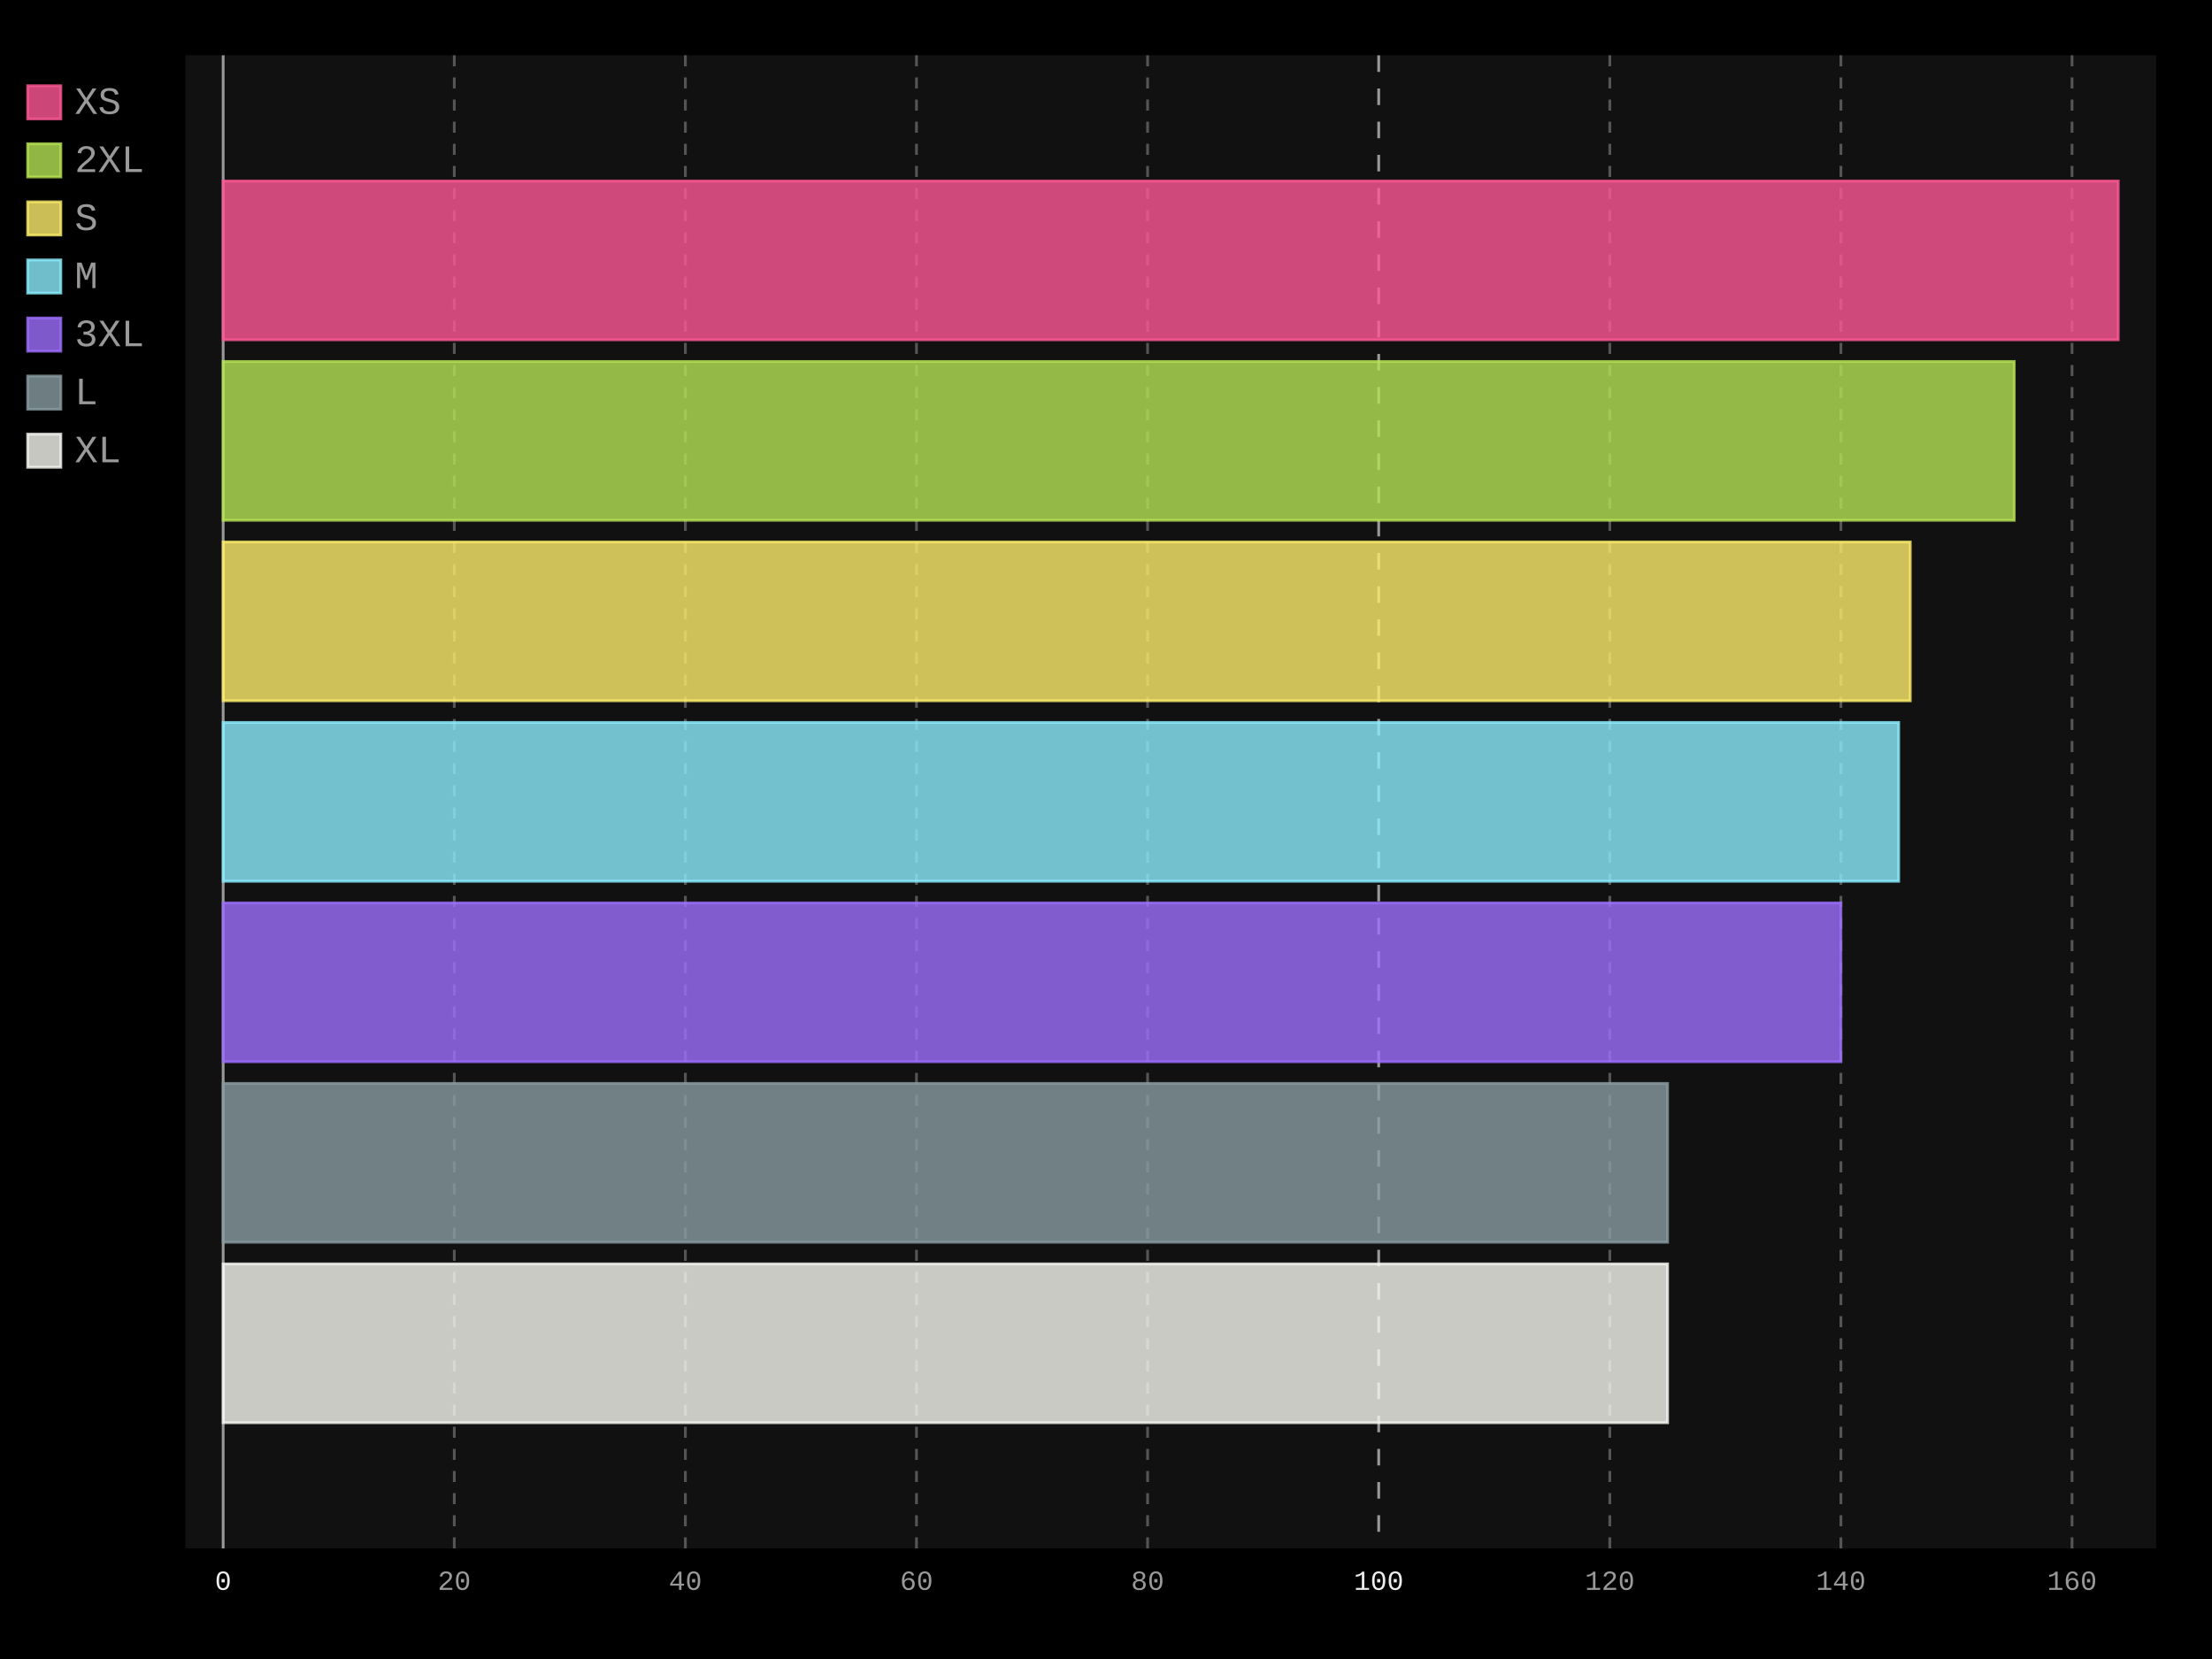
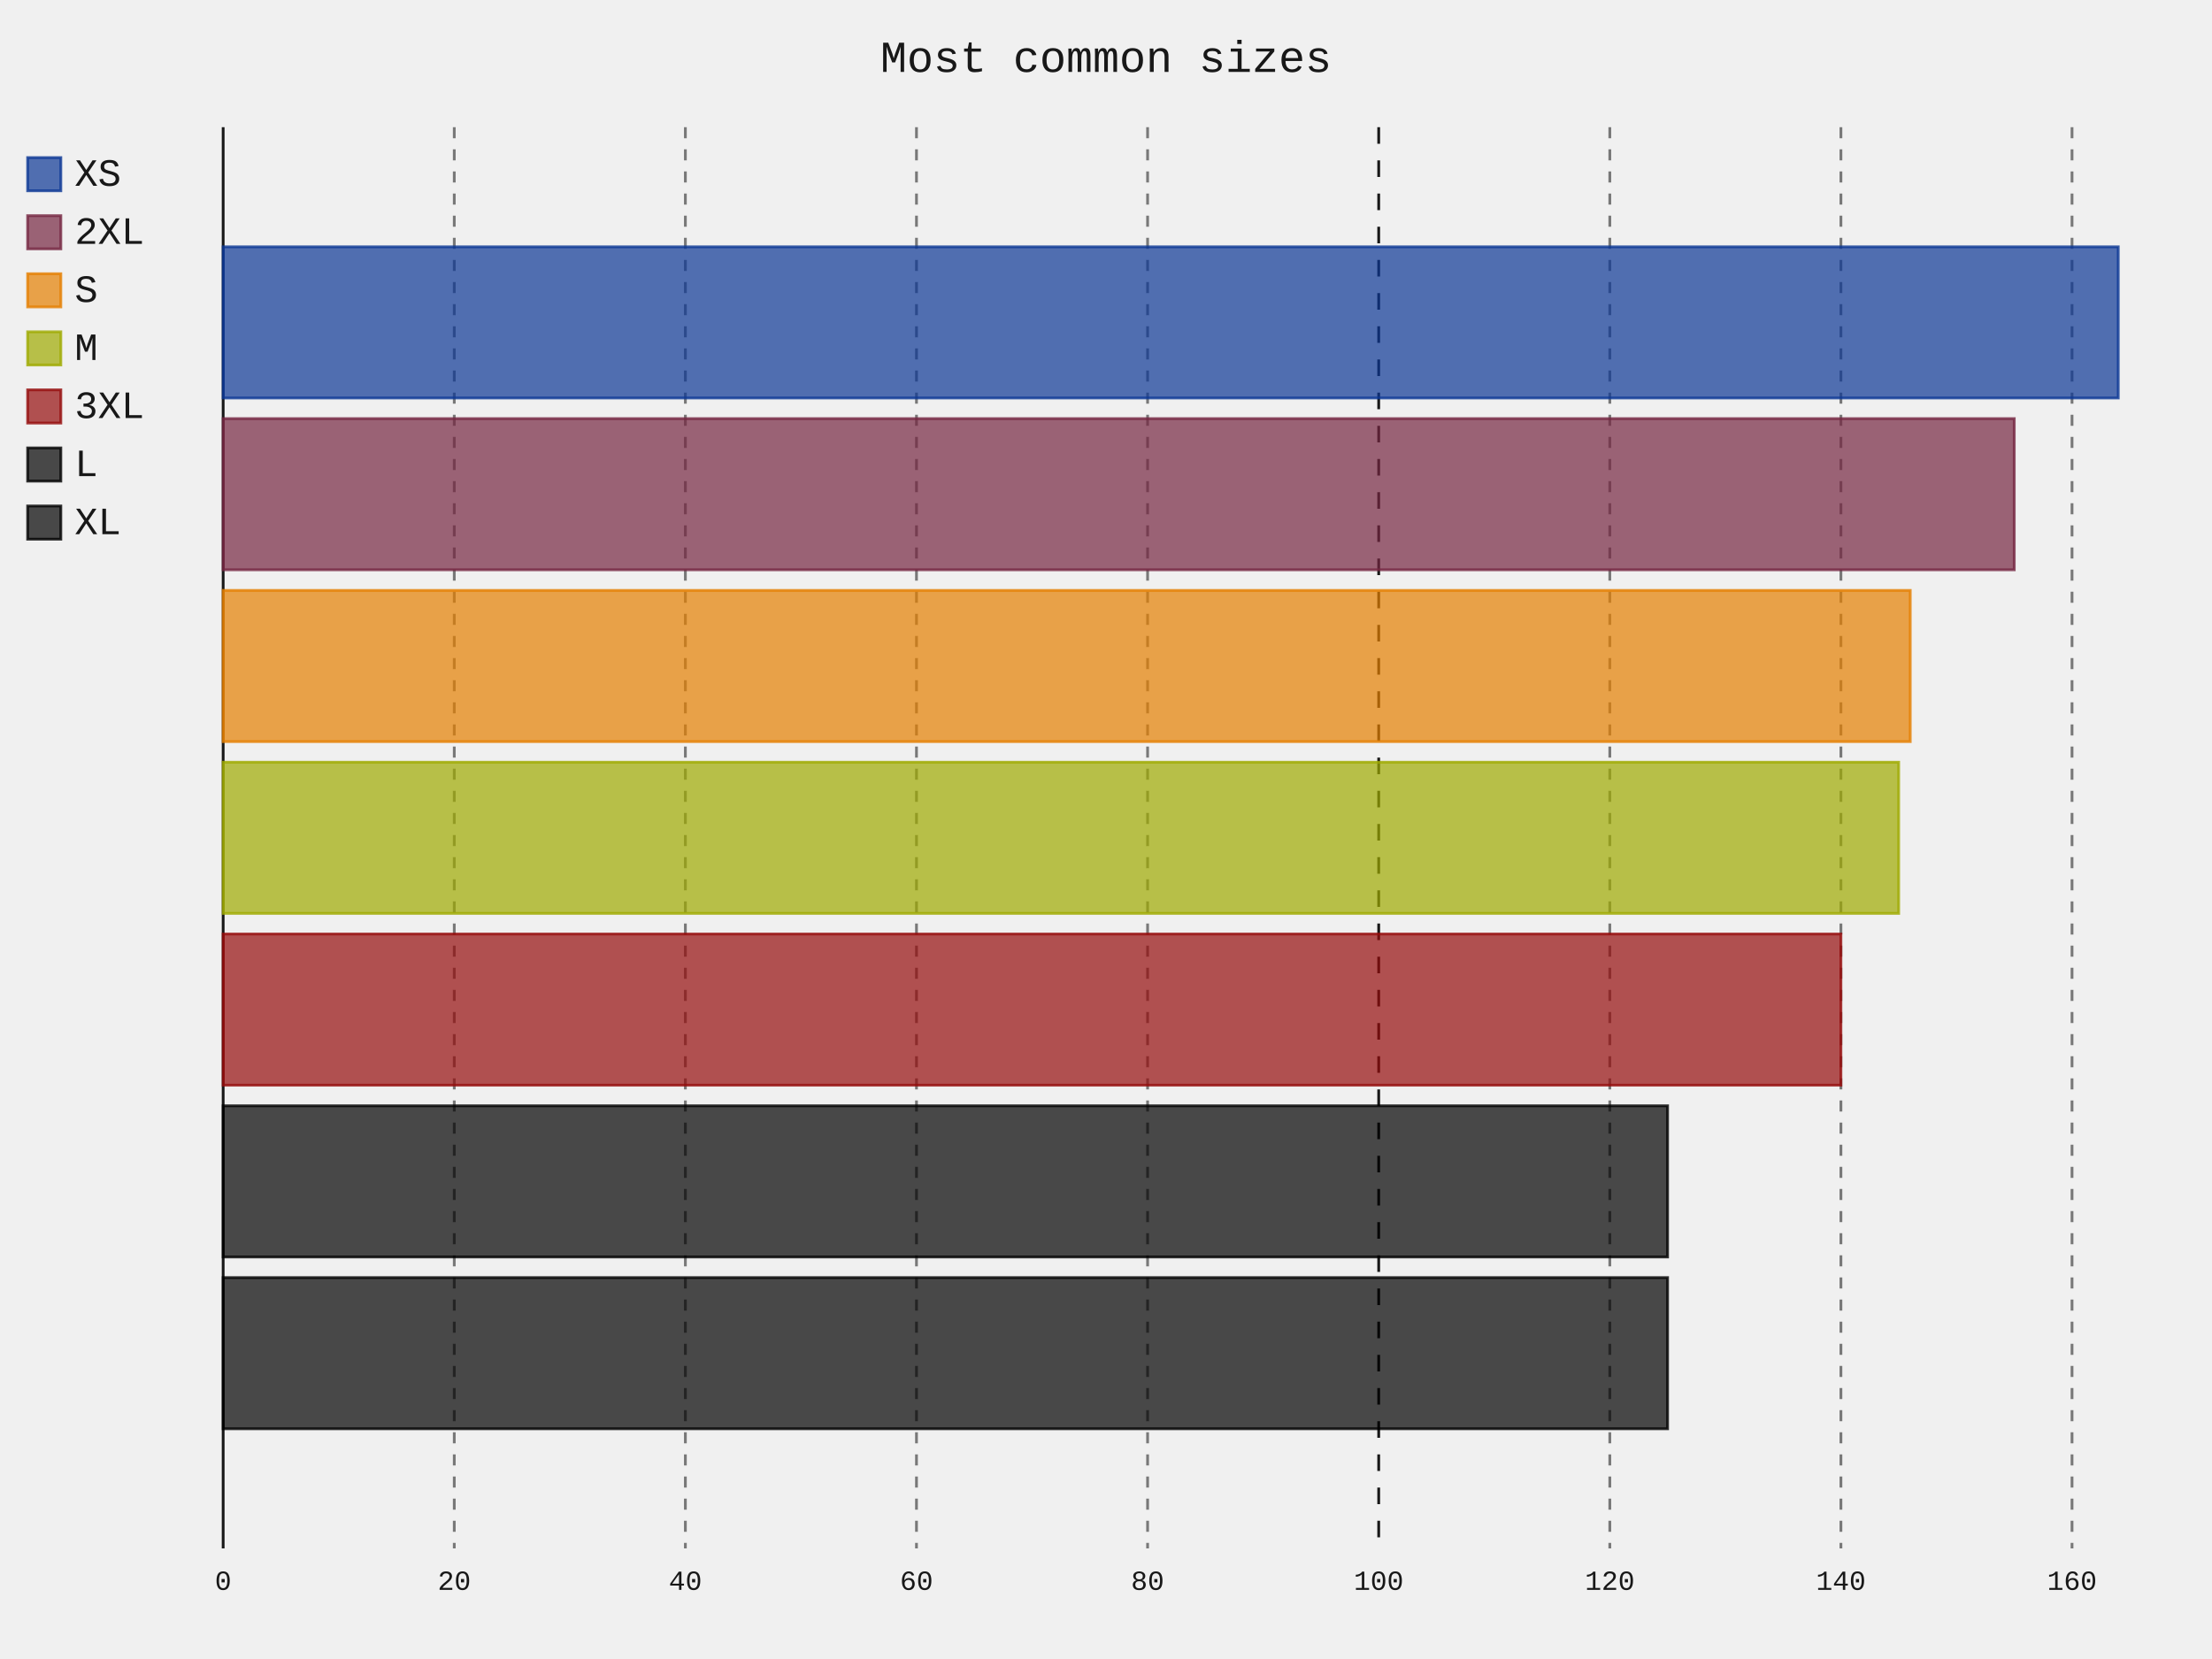
- <svg xmlns="http://www.w3.org/2000/svg" id="chart-3c39304f-3100-41df-889e-eed6225c0b55" class="pygal-chart" viewBox="0 0 800 600">
+ <svg xmlns="http://www.w3.org/2000/svg" id="chart-5152cc9a-c165-477b-b350-57e9bacc53b5" class="pygal-chart" viewBox="0 0 800 600">
  <defs>
-     <style type="text/css">#chart-3c39304f-3100-41df-889e-eed6225c0b55{-webkit-user-select:none;-webkit-font-smoothing:antialiased;font-family:Consolas,"Liberation Mono",Menlo,Courier,monospace}#chart-3c39304f-3100-41df-889e-eed6225c0b55 .title{font-family:Consolas,"Liberation Mono",Menlo,Courier,monospace;font-size:16px}#chart-3c39304f-3100-41df-889e-eed6225c0b55 .legends .legend text{font-family:Consolas,"Liberation Mono",Menlo,Courier,monospace;font-size:14px}#chart-3c39304f-3100-41df-889e-eed6225c0b55 .axis text{font-family:Consolas,"Liberation Mono",Menlo,Courier,monospace;font-size:10px}#chart-3c39304f-3100-41df-889e-eed6225c0b55 .axis text.major{font-family:Consolas,"Liberation Mono",Menlo,Courier,monospace;font-size:10px}#chart-3c39304f-3100-41df-889e-eed6225c0b55 .text-overlay text.value{font-family:Consolas,"Liberation Mono",Menlo,Courier,monospace;font-size:16px}#chart-3c39304f-3100-41df-889e-eed6225c0b55 .text-overlay text.label{font-family:Consolas,"Liberation Mono",Menlo,Courier,monospace;font-size:10px}#chart-3c39304f-3100-41df-889e-eed6225c0b55 .tooltip{font-family:Consolas,"Liberation Mono",Menlo,Courier,monospace;font-size:14px}#chart-3c39304f-3100-41df-889e-eed6225c0b55 text.no_data{font-family:Consolas,"Liberation Mono",Menlo,Courier,monospace;font-size:64px}
- #chart-3c39304f-3100-41df-889e-eed6225c0b55{background-color:black}#chart-3c39304f-3100-41df-889e-eed6225c0b55 path,#chart-3c39304f-3100-41df-889e-eed6225c0b55 line,#chart-3c39304f-3100-41df-889e-eed6225c0b55 rect,#chart-3c39304f-3100-41df-889e-eed6225c0b55 circle{-webkit-transition:250ms;-moz-transition:250ms;transition:250ms}#chart-3c39304f-3100-41df-889e-eed6225c0b55 .graph &gt; .background{fill:black}#chart-3c39304f-3100-41df-889e-eed6225c0b55 .plot &gt; .background{fill:#111}#chart-3c39304f-3100-41df-889e-eed6225c0b55 .graph{fill:#999}#chart-3c39304f-3100-41df-889e-eed6225c0b55 text.no_data{fill:#eee}#chart-3c39304f-3100-41df-889e-eed6225c0b55 .title{fill:#eee}#chart-3c39304f-3100-41df-889e-eed6225c0b55 .legends .legend text{fill:#999}#chart-3c39304f-3100-41df-889e-eed6225c0b55 .legends .legend:hover text{fill:#eee}#chart-3c39304f-3100-41df-889e-eed6225c0b55 .axis .line{stroke:#eee}#chart-3c39304f-3100-41df-889e-eed6225c0b55 .axis .guide.line{stroke:#555}#chart-3c39304f-3100-41df-889e-eed6225c0b55 .axis .major.line{stroke:#999}#chart-3c39304f-3100-41df-889e-eed6225c0b55 .axis text.major{fill:#eee}#chart-3c39304f-3100-41df-889e-eed6225c0b55 .axis.y .guides:hover .guide.line,#chart-3c39304f-3100-41df-889e-eed6225c0b55 .line-graph .axis.x .guides:hover .guide.line,#chart-3c39304f-3100-41df-889e-eed6225c0b55 .stackedline-graph .axis.x .guides:hover .guide.line,#chart-3c39304f-3100-41df-889e-eed6225c0b55 .xy-graph .axis.x .guides:hover .guide.line{stroke:#eee}#chart-3c39304f-3100-41df-889e-eed6225c0b55 .axis .guides:hover text{fill:#eee}#chart-3c39304f-3100-41df-889e-eed6225c0b55 .reactive{fill-opacity:.8;stroke-opacity:.8}#chart-3c39304f-3100-41df-889e-eed6225c0b55 .ci{stroke:#999}#chart-3c39304f-3100-41df-889e-eed6225c0b55 .reactive.active,#chart-3c39304f-3100-41df-889e-eed6225c0b55 .active .reactive{fill-opacity:.4;stroke-opacity:.9;stroke-width:4}#chart-3c39304f-3100-41df-889e-eed6225c0b55 .ci .reactive.active{stroke-width:1.5}#chart-3c39304f-3100-41df-889e-eed6225c0b55 .series text{fill:#eee}#chart-3c39304f-3100-41df-889e-eed6225c0b55 .tooltip rect{fill:#111;stroke:#eee;-webkit-transition:opacity 250ms;-moz-transition:opacity 250ms;transition:opacity 250ms}#chart-3c39304f-3100-41df-889e-eed6225c0b55 .tooltip .label{fill:#999}#chart-3c39304f-3100-41df-889e-eed6225c0b55 .tooltip .label{fill:#999}#chart-3c39304f-3100-41df-889e-eed6225c0b55 .tooltip .legend{font-size:.8em;fill:#555}#chart-3c39304f-3100-41df-889e-eed6225c0b55 .tooltip .x_label{font-size:.6em;fill:#eee}#chart-3c39304f-3100-41df-889e-eed6225c0b55 .tooltip .xlink{font-size:.5em;text-decoration:underline}#chart-3c39304f-3100-41df-889e-eed6225c0b55 .tooltip .value{font-size:1.5em}#chart-3c39304f-3100-41df-889e-eed6225c0b55 .bound{font-size:.5em}#chart-3c39304f-3100-41df-889e-eed6225c0b55 .max-value{font-size:.75em;fill:#555}#chart-3c39304f-3100-41df-889e-eed6225c0b55 .map-element{fill:#111;stroke:#555 !important}#chart-3c39304f-3100-41df-889e-eed6225c0b55 .map-element .reactive{fill-opacity:inherit;stroke-opacity:inherit}#chart-3c39304f-3100-41df-889e-eed6225c0b55 .color-0,#chart-3c39304f-3100-41df-889e-eed6225c0b55 .color-0 a:visited{stroke:#ff5995;fill:#ff5995}#chart-3c39304f-3100-41df-889e-eed6225c0b55 .color-1,#chart-3c39304f-3100-41df-889e-eed6225c0b55 .color-1 a:visited{stroke:#b6e354;fill:#b6e354}#chart-3c39304f-3100-41df-889e-eed6225c0b55 .color-2,#chart-3c39304f-3100-41df-889e-eed6225c0b55 .color-2 a:visited{stroke:#feed6c;fill:#feed6c}#chart-3c39304f-3100-41df-889e-eed6225c0b55 .color-3,#chart-3c39304f-3100-41df-889e-eed6225c0b55 .color-3 a:visited{stroke:#8cedff;fill:#8cedff}#chart-3c39304f-3100-41df-889e-eed6225c0b55 .color-4,#chart-3c39304f-3100-41df-889e-eed6225c0b55 .color-4 a:visited{stroke:#9e6ffe;fill:#9e6ffe}#chart-3c39304f-3100-41df-889e-eed6225c0b55 .color-5,#chart-3c39304f-3100-41df-889e-eed6225c0b55 .color-5 a:visited{stroke:#899ca1;fill:#899ca1}#chart-3c39304f-3100-41df-889e-eed6225c0b55 .color-6,#chart-3c39304f-3100-41df-889e-eed6225c0b55 .color-6 a:visited{stroke:#f8f8f2;fill:#f8f8f2}#chart-3c39304f-3100-41df-889e-eed6225c0b55 .text-overlay .color-0 text{fill:black}#chart-3c39304f-3100-41df-889e-eed6225c0b55 .text-overlay .color-1 text{fill:black}#chart-3c39304f-3100-41df-889e-eed6225c0b55 .text-overlay .color-2 text{fill:black}#chart-3c39304f-3100-41df-889e-eed6225c0b55 .text-overlay .color-3 text{fill:black}#chart-3c39304f-3100-41df-889e-eed6225c0b55 .text-overlay .color-4 text{fill:black}#chart-3c39304f-3100-41df-889e-eed6225c0b55 .text-overlay .color-5 text{fill:black}#chart-3c39304f-3100-41df-889e-eed6225c0b55 .text-overlay .color-6 text{fill:black}
- #chart-3c39304f-3100-41df-889e-eed6225c0b55 text.no_data{text-anchor:middle}#chart-3c39304f-3100-41df-889e-eed6225c0b55 .guide.line{fill:none}#chart-3c39304f-3100-41df-889e-eed6225c0b55 .centered{text-anchor:middle}#chart-3c39304f-3100-41df-889e-eed6225c0b55 .title{text-anchor:middle}#chart-3c39304f-3100-41df-889e-eed6225c0b55 .legends .legend text{fill-opacity:1}#chart-3c39304f-3100-41df-889e-eed6225c0b55 .axis.x text{text-anchor:middle}#chart-3c39304f-3100-41df-889e-eed6225c0b55 .axis.x:not(.web) text[transform]{text-anchor:start}#chart-3c39304f-3100-41df-889e-eed6225c0b55 .axis.x:not(.web) text[transform].backwards{text-anchor:end}#chart-3c39304f-3100-41df-889e-eed6225c0b55 .axis.y text{text-anchor:end}#chart-3c39304f-3100-41df-889e-eed6225c0b55 .axis.y text[transform].backwards{text-anchor:start}#chart-3c39304f-3100-41df-889e-eed6225c0b55 .axis.y2 text{text-anchor:start}#chart-3c39304f-3100-41df-889e-eed6225c0b55 .axis.y2 text[transform].backwards{text-anchor:end}#chart-3c39304f-3100-41df-889e-eed6225c0b55 .axis .guide.line{stroke-dasharray:4,4}#chart-3c39304f-3100-41df-889e-eed6225c0b55 .axis .major.guide.line{stroke-dasharray:6,6}#chart-3c39304f-3100-41df-889e-eed6225c0b55 .horizontal .axis.y .guide.line,#chart-3c39304f-3100-41df-889e-eed6225c0b55 .horizontal .axis.y2 .guide.line,#chart-3c39304f-3100-41df-889e-eed6225c0b55 .vertical .axis.x .guide.line{opacity:0}#chart-3c39304f-3100-41df-889e-eed6225c0b55 .horizontal .axis.always_show .guide.line,#chart-3c39304f-3100-41df-889e-eed6225c0b55 .vertical .axis.always_show .guide.line{opacity:1 !important}#chart-3c39304f-3100-41df-889e-eed6225c0b55 .axis.y .guides:hover .guide.line,#chart-3c39304f-3100-41df-889e-eed6225c0b55 .axis.y2 .guides:hover .guide.line,#chart-3c39304f-3100-41df-889e-eed6225c0b55 .axis.x .guides:hover .guide.line{opacity:1}#chart-3c39304f-3100-41df-889e-eed6225c0b55 .axis .guides:hover text{opacity:1}#chart-3c39304f-3100-41df-889e-eed6225c0b55 .nofill{fill:none}#chart-3c39304f-3100-41df-889e-eed6225c0b55 .subtle-fill{fill-opacity:.2}#chart-3c39304f-3100-41df-889e-eed6225c0b55 .dot{stroke-width:1px;fill-opacity:1}#chart-3c39304f-3100-41df-889e-eed6225c0b55 .dot.active{stroke-width:5px}#chart-3c39304f-3100-41df-889e-eed6225c0b55 .dot.negative{fill:transparent}#chart-3c39304f-3100-41df-889e-eed6225c0b55 text,#chart-3c39304f-3100-41df-889e-eed6225c0b55 tspan{stroke:none !important}#chart-3c39304f-3100-41df-889e-eed6225c0b55 .series text.active{opacity:1}#chart-3c39304f-3100-41df-889e-eed6225c0b55 .tooltip rect{fill-opacity:.95;stroke-width:.5}#chart-3c39304f-3100-41df-889e-eed6225c0b55 .tooltip text{fill-opacity:1}#chart-3c39304f-3100-41df-889e-eed6225c0b55 .showable{visibility:hidden}#chart-3c39304f-3100-41df-889e-eed6225c0b55 .showable.shown{visibility:visible}#chart-3c39304f-3100-41df-889e-eed6225c0b55 .gauge-background{fill:rgba(229,229,229,1);stroke:none}#chart-3c39304f-3100-41df-889e-eed6225c0b55 .bg-lines{stroke:black;stroke-width:2px}</style>
+     <style type="text/css">#chart-5152cc9a-c165-477b-b350-57e9bacc53b5{-webkit-user-select:none;-webkit-font-smoothing:antialiased;font-family:Consolas,"Liberation Mono",Menlo,Courier,monospace}#chart-5152cc9a-c165-477b-b350-57e9bacc53b5 .title{font-family:Consolas,"Liberation Mono",Menlo,Courier,monospace;font-size:16px}#chart-5152cc9a-c165-477b-b350-57e9bacc53b5 .legends .legend text{font-family:Consolas,"Liberation Mono",Menlo,Courier,monospace;font-size:14px}#chart-5152cc9a-c165-477b-b350-57e9bacc53b5 .axis text{font-family:Consolas,"Liberation Mono",Menlo,Courier,monospace;font-size:10px}#chart-5152cc9a-c165-477b-b350-57e9bacc53b5 .axis text.major{font-family:Consolas,"Liberation Mono",Menlo,Courier,monospace;font-size:10px}#chart-5152cc9a-c165-477b-b350-57e9bacc53b5 .text-overlay text.value{font-family:Consolas,"Liberation Mono",Menlo,Courier,monospace;font-size:16px}#chart-5152cc9a-c165-477b-b350-57e9bacc53b5 .text-overlay text.label{font-family:Consolas,"Liberation Mono",Menlo,Courier,monospace;font-size:10px}#chart-5152cc9a-c165-477b-b350-57e9bacc53b5 .tooltip{font-family:Consolas,"Liberation Mono",Menlo,Courier,monospace;font-size:14px}#chart-5152cc9a-c165-477b-b350-57e9bacc53b5 text.no_data{font-family:Consolas,"Liberation Mono",Menlo,Courier,monospace;font-size:64px}
+ #chart-5152cc9a-c165-477b-b350-57e9bacc53b5{background-color:transparent}#chart-5152cc9a-c165-477b-b350-57e9bacc53b5 path,#chart-5152cc9a-c165-477b-b350-57e9bacc53b5 line,#chart-5152cc9a-c165-477b-b350-57e9bacc53b5 rect,#chart-5152cc9a-c165-477b-b350-57e9bacc53b5 circle{-webkit-transition:150ms;-moz-transition:150ms;transition:150ms}#chart-5152cc9a-c165-477b-b350-57e9bacc53b5 .graph &gt; .background{fill:transparent}#chart-5152cc9a-c165-477b-b350-57e9bacc53b5 .plot &gt; .background{fill:rgba(240,240,240,0.7)}#chart-5152cc9a-c165-477b-b350-57e9bacc53b5 .graph{fill:rgba(0,0,0,0.9)}#chart-5152cc9a-c165-477b-b350-57e9bacc53b5 text.no_data{fill:rgba(0,0,0,0.9)}#chart-5152cc9a-c165-477b-b350-57e9bacc53b5 .title{fill:rgba(0,0,0,0.9)}#chart-5152cc9a-c165-477b-b350-57e9bacc53b5 .legends .legend text{fill:rgba(0,0,0,0.9)}#chart-5152cc9a-c165-477b-b350-57e9bacc53b5 .legends .legend:hover text{fill:rgba(0,0,0,0.9)}#chart-5152cc9a-c165-477b-b350-57e9bacc53b5 .axis .line{stroke:rgba(0,0,0,0.9)}#chart-5152cc9a-c165-477b-b350-57e9bacc53b5 .axis .guide.line{stroke:rgba(0,0,0,0.5)}#chart-5152cc9a-c165-477b-b350-57e9bacc53b5 .axis .major.line{stroke:rgba(0,0,0,0.9)}#chart-5152cc9a-c165-477b-b350-57e9bacc53b5 .axis text.major{fill:rgba(0,0,0,0.9)}#chart-5152cc9a-c165-477b-b350-57e9bacc53b5 .axis.y .guides:hover .guide.line,#chart-5152cc9a-c165-477b-b350-57e9bacc53b5 .line-graph .axis.x .guides:hover .guide.line,#chart-5152cc9a-c165-477b-b350-57e9bacc53b5 .stackedline-graph .axis.x .guides:hover .guide.line,#chart-5152cc9a-c165-477b-b350-57e9bacc53b5 .xy-graph .axis.x .guides:hover .guide.line{stroke:rgba(0,0,0,0.9)}#chart-5152cc9a-c165-477b-b350-57e9bacc53b5 .axis .guides:hover text{fill:rgba(0,0,0,0.9)}#chart-5152cc9a-c165-477b-b350-57e9bacc53b5 .reactive{fill-opacity:.7;stroke-opacity:.8}#chart-5152cc9a-c165-477b-b350-57e9bacc53b5 .ci{stroke:rgba(0,0,0,0.9)}#chart-5152cc9a-c165-477b-b350-57e9bacc53b5 .reactive.active,#chart-5152cc9a-c165-477b-b350-57e9bacc53b5 .active .reactive{fill-opacity:.8;stroke-opacity:.9;stroke-width:4}#chart-5152cc9a-c165-477b-b350-57e9bacc53b5 .ci .reactive.active{stroke-width:1.5}#chart-5152cc9a-c165-477b-b350-57e9bacc53b5 .series text{fill:rgba(0,0,0,0.9)}#chart-5152cc9a-c165-477b-b350-57e9bacc53b5 .tooltip rect{fill:rgba(240,240,240,0.7);stroke:rgba(0,0,0,0.9);-webkit-transition:opacity 150ms;-moz-transition:opacity 150ms;transition:opacity 150ms}#chart-5152cc9a-c165-477b-b350-57e9bacc53b5 .tooltip .label{fill:rgba(0,0,0,0.9)}#chart-5152cc9a-c165-477b-b350-57e9bacc53b5 .tooltip .label{fill:rgba(0,0,0,0.9)}#chart-5152cc9a-c165-477b-b350-57e9bacc53b5 .tooltip .legend{font-size:.8em;fill:rgba(0,0,0,0.5)}#chart-5152cc9a-c165-477b-b350-57e9bacc53b5 .tooltip .x_label{font-size:.6em;fill:rgba(0,0,0,0.9)}#chart-5152cc9a-c165-477b-b350-57e9bacc53b5 .tooltip .xlink{font-size:.5em;text-decoration:underline}#chart-5152cc9a-c165-477b-b350-57e9bacc53b5 .tooltip .value{font-size:1.5em}#chart-5152cc9a-c165-477b-b350-57e9bacc53b5 .bound{font-size:.5em}#chart-5152cc9a-c165-477b-b350-57e9bacc53b5 .max-value{font-size:.75em;fill:rgba(0,0,0,0.5)}#chart-5152cc9a-c165-477b-b350-57e9bacc53b5 .map-element{fill:rgba(240,240,240,0.7);stroke:rgba(0,0,0,0.5) !important}#chart-5152cc9a-c165-477b-b350-57e9bacc53b5 .map-element .reactive{fill-opacity:inherit;stroke-opacity:inherit}#chart-5152cc9a-c165-477b-b350-57e9bacc53b5 .color-0,#chart-5152cc9a-c165-477b-b350-57e9bacc53b5 .color-0 a:visited{stroke:rgb(12,55,149);fill:rgb(12,55,149)}#chart-5152cc9a-c165-477b-b350-57e9bacc53b5 .color-1,#chart-5152cc9a-c165-477b-b350-57e9bacc53b5 .color-1 a:visited{stroke:rgb(117,38,65);fill:rgb(117,38,65)}#chart-5152cc9a-c165-477b-b350-57e9bacc53b5 .color-2,#chart-5152cc9a-c165-477b-b350-57e9bacc53b5 .color-2 a:visited{stroke:rgb(228,127,0);fill:rgb(228,127,0)}#chart-5152cc9a-c165-477b-b350-57e9bacc53b5 .color-3,#chart-5152cc9a-c165-477b-b350-57e9bacc53b5 .color-3 a:visited{stroke:rgb(159,170,0);fill:rgb(159,170,0)}#chart-5152cc9a-c165-477b-b350-57e9bacc53b5 .color-4,#chart-5152cc9a-c165-477b-b350-57e9bacc53b5 .color-4 a:visited{stroke:rgb(149,12,12);fill:rgb(149,12,12)}#chart-5152cc9a-c165-477b-b350-57e9bacc53b5 .color-5,#chart-5152cc9a-c165-477b-b350-57e9bacc53b5 .color-5 a:visited{stroke:rgb(0,0,0);fill:rgb(0,0,0)}#chart-5152cc9a-c165-477b-b350-57e9bacc53b5 .color-6,#chart-5152cc9a-c165-477b-b350-57e9bacc53b5 .color-6 a:visited{stroke:rgb(0,0,0);fill:rgb(0,0,0)}#chart-5152cc9a-c165-477b-b350-57e9bacc53b5 .text-overlay .color-0 text{fill:black}#chart-5152cc9a-c165-477b-b350-57e9bacc53b5 .text-overlay .color-1 text{fill:black}#chart-5152cc9a-c165-477b-b350-57e9bacc53b5 .text-overlay .color-2 text{fill:black}#chart-5152cc9a-c165-477b-b350-57e9bacc53b5 .text-overlay .color-3 text{fill:black}#chart-5152cc9a-c165-477b-b350-57e9bacc53b5 .text-overlay .color-4 text{fill:black}#chart-5152cc9a-c165-477b-b350-57e9bacc53b5 .text-overlay .color-5 text{fill:white}#chart-5152cc9a-c165-477b-b350-57e9bacc53b5 .text-overlay .color-6 text{fill:white}
+ #chart-5152cc9a-c165-477b-b350-57e9bacc53b5 text.no_data{text-anchor:middle}#chart-5152cc9a-c165-477b-b350-57e9bacc53b5 .guide.line{fill:none}#chart-5152cc9a-c165-477b-b350-57e9bacc53b5 .centered{text-anchor:middle}#chart-5152cc9a-c165-477b-b350-57e9bacc53b5 .title{text-anchor:middle}#chart-5152cc9a-c165-477b-b350-57e9bacc53b5 .legends .legend text{fill-opacity:1}#chart-5152cc9a-c165-477b-b350-57e9bacc53b5 .axis.x text{text-anchor:middle}#chart-5152cc9a-c165-477b-b350-57e9bacc53b5 .axis.x:not(.web) text[transform]{text-anchor:start}#chart-5152cc9a-c165-477b-b350-57e9bacc53b5 .axis.x:not(.web) text[transform].backwards{text-anchor:end}#chart-5152cc9a-c165-477b-b350-57e9bacc53b5 .axis.y text{text-anchor:end}#chart-5152cc9a-c165-477b-b350-57e9bacc53b5 .axis.y text[transform].backwards{text-anchor:start}#chart-5152cc9a-c165-477b-b350-57e9bacc53b5 .axis.y2 text{text-anchor:start}#chart-5152cc9a-c165-477b-b350-57e9bacc53b5 .axis.y2 text[transform].backwards{text-anchor:end}#chart-5152cc9a-c165-477b-b350-57e9bacc53b5 .axis .guide.line{stroke-dasharray:4,4}#chart-5152cc9a-c165-477b-b350-57e9bacc53b5 .axis .major.guide.line{stroke-dasharray:6,6}#chart-5152cc9a-c165-477b-b350-57e9bacc53b5 .horizontal .axis.y .guide.line,#chart-5152cc9a-c165-477b-b350-57e9bacc53b5 .horizontal .axis.y2 .guide.line,#chart-5152cc9a-c165-477b-b350-57e9bacc53b5 .vertical .axis.x .guide.line{opacity:0}#chart-5152cc9a-c165-477b-b350-57e9bacc53b5 .horizontal .axis.always_show .guide.line,#chart-5152cc9a-c165-477b-b350-57e9bacc53b5 .vertical .axis.always_show .guide.line{opacity:1 !important}#chart-5152cc9a-c165-477b-b350-57e9bacc53b5 .axis.y .guides:hover .guide.line,#chart-5152cc9a-c165-477b-b350-57e9bacc53b5 .axis.y2 .guides:hover .guide.line,#chart-5152cc9a-c165-477b-b350-57e9bacc53b5 .axis.x .guides:hover .guide.line{opacity:1}#chart-5152cc9a-c165-477b-b350-57e9bacc53b5 .axis .guides:hover text{opacity:1}#chart-5152cc9a-c165-477b-b350-57e9bacc53b5 .nofill{fill:none}#chart-5152cc9a-c165-477b-b350-57e9bacc53b5 .subtle-fill{fill-opacity:.2}#chart-5152cc9a-c165-477b-b350-57e9bacc53b5 .dot{stroke-width:1px;fill-opacity:1}#chart-5152cc9a-c165-477b-b350-57e9bacc53b5 .dot.active{stroke-width:5px}#chart-5152cc9a-c165-477b-b350-57e9bacc53b5 .dot.negative{fill:transparent}#chart-5152cc9a-c165-477b-b350-57e9bacc53b5 text,#chart-5152cc9a-c165-477b-b350-57e9bacc53b5 tspan{stroke:none !important}#chart-5152cc9a-c165-477b-b350-57e9bacc53b5 .series text.active{opacity:1}#chart-5152cc9a-c165-477b-b350-57e9bacc53b5 .tooltip rect{fill-opacity:.95;stroke-width:.5}#chart-5152cc9a-c165-477b-b350-57e9bacc53b5 .tooltip text{fill-opacity:1}#chart-5152cc9a-c165-477b-b350-57e9bacc53b5 .showable{visibility:hidden}#chart-5152cc9a-c165-477b-b350-57e9bacc53b5 .showable.shown{visibility:visible}#chart-5152cc9a-c165-477b-b350-57e9bacc53b5 .gauge-background{fill:rgba(229,229,229,1);stroke:none}#chart-5152cc9a-c165-477b-b350-57e9bacc53b5 .bg-lines{stroke:transparent;stroke-width:2px}</style>
  </defs>
  <g class="graph horizontalbar-graph horizontal">
    <rect x="0" y="0" width="800" height="600" class="background" />
-     <g transform="translate(67, 20)" class="plot">
-       <rect x="0" y="0" width="712.8" height="540" class="background" />
+     <g transform="translate(67, 46)" class="plot">
+       <rect x="0" y="0" width="712.8" height="514" class="background" />
      <g class="axis x always_show">
        <g class="guides">
-           <path d="M13.708 0 v540" class="axis major line" />
-           <text x="13.708" y="555.0" class="major">0</text>
+           <path d="M13.708 0 v514" class="axis major line" />
+           <text x="13.708" y="529.0" class="major">0</text>
        </g>
        <g class="guides">
-           <path d="M97.291 0 v540" class="guide line" />
-           <text x="97.291" y="555.0" class="">20</text>
+           <path d="M97.291 0 v514" class="guide line" />
+           <text x="97.291" y="529.0" class="">20</text>
        </g>
        <g class="guides">
-           <path d="M180.875 0 v540" class="guide line" />
-           <text x="180.875" y="555.0" class="">40</text>
+           <path d="M180.875 0 v514" class="guide line" />
+           <text x="180.875" y="529.0" class="">40</text>
        </g>
        <g class="guides">
-           <path d="M264.458 0 v540" class="guide line" />
-           <text x="264.458" y="555.0" class="">60</text>
+           <path d="M264.458 0 v514" class="guide line" />
+           <text x="264.458" y="529.0" class="">60</text>
        </g>
        <g class="guides">
-           <path d="M348.042 0 v540" class="guide line" />
-           <text x="348.042" y="555.0" class="">80</text>
+           <path d="M348.042 0 v514" class="guide line" />
+           <text x="348.042" y="529.0" class="">80</text>
        </g>
        <g class="guides">
-           <path d="M431.625 0 v540" class="major guide line" />
-           <text x="431.625" y="555.0" class="major">100</text>
+           <path d="M431.625 0 v514" class="major guide line" />
+           <text x="431.625" y="529.0" class="major">100</text>
        </g>
        <g class="guides">
-           <path d="M515.209 0 v540" class="guide line" />
-           <text x="515.209" y="555.0" class="">120</text>
+           <path d="M515.209 0 v514" class="guide line" />
+           <text x="515.209" y="529.0" class="">120</text>
        </g>
        <g class="guides">
-           <path d="M598.792 0 v540" class="guide line" />
-           <text x="598.792" y="555.0" class="">140</text>
+           <path d="M598.792 0 v514" class="guide line" />
+           <text x="598.792" y="529.0" class="">140</text>
        </g>
        <g class="guides">
-           <path d="M682.376 0 v540" class="guide line" />
-           <text x="682.376" y="555.0" class="">160</text>
+           <path d="M682.376 0 v514" class="guide line" />
+           <text x="682.376" y="529.0" class="">160</text>
        </g>
      </g>
      <g class="series serie-6 color-6">
        <g class="bars">
          <g class="bar">
-             <rect x="13.708" y="437.103" rx="0" ry="0" width="522.397" height="57.442" class="rect reactive tooltip-trigger" />
+             <rect x="13.708" y="416.058" rx="0" ry="0" width="522.397" height="54.676" class="rect reactive tooltip-trigger" />
          </g>
        </g>
      </g>
      <g class="series serie-5 color-5">
        <g class="bars">
          <g class="bar">
-             <rect x="13.708" y="371.829" rx="0" ry="0" width="522.397" height="57.442" class="rect reactive tooltip-trigger" />
+             <rect x="13.708" y="353.926" rx="0" ry="0" width="522.397" height="54.676" class="rect reactive tooltip-trigger" />
          </g>
        </g>
      </g>
      <g class="series serie-4 color-4">
        <g class="bars">
          <g class="bar">
-             <rect x="13.708" y="306.554" rx="0" ry="0" width="585.084" height="57.442" class="rect reactive tooltip-trigger" />
+             <rect x="13.708" y="291.794" rx="0" ry="0" width="585.084" height="54.676" class="rect reactive tooltip-trigger" />
          </g>
        </g>
      </g>
      <g class="series serie-3 color-3">
        <g class="bars">
          <g class="bar">
-             <rect x="13.708" y="241.279" rx="0" ry="0" width="605.98" height="57.442" class="rect reactive tooltip-trigger" />
+             <rect x="13.708" y="229.662" rx="0" ry="0" width="605.98" height="54.676" class="rect reactive tooltip-trigger" />
          </g>
        </g>
      </g>
      <g class="series serie-2 color-2">
        <g class="bars">
          <g class="bar">
-             <rect x="13.708" y="176.004" rx="0" ry="0" width="610.159" height="57.442" class="rect reactive tooltip-trigger" />
+             <rect x="13.708" y="167.53" rx="0" ry="0" width="610.159" height="54.676" class="rect reactive tooltip-trigger" />
          </g>
        </g>
      </g>
      <g class="series serie-1 color-1">
        <g class="bars">
          <g class="bar">
-             <rect x="13.708" y="110.73" rx="0" ry="0" width="647.772" height="57.442" class="rect reactive tooltip-trigger" />
+             <rect x="13.708" y="105.398" rx="0" ry="0" width="647.772" height="54.676" class="rect reactive tooltip-trigger" />
          </g>
        </g>
      </g>
      <g class="series serie-0 color-0">
        <g class="bars">
          <g class="bar">
-             <rect x="13.708" y="45.455" rx="0" ry="0" width="685.385" height="57.442" class="rect reactive tooltip-trigger" />
+             <rect x="13.708" y="43.266" rx="0" ry="0" width="685.385" height="54.676" class="rect reactive tooltip-trigger" />
          </g>
        </g>
      </g>
    </g>
-     <g class="titles" />
-     <g transform="translate(67, 20)" class="plot overlay">
+     <g class="titles">
+       <text x="400.0" y="26" class="title plot_title">Most common sizes</text>
+     </g>
+     <g transform="translate(67, 46)" class="plot overlay">
      <g class="series serie-6 color-6" />
      <g class="series serie-5 color-5" />
      <g class="series serie-4 color-4" />
      <g class="series serie-3 color-3" />
      <g class="series serie-2 color-2" />
      <g class="series serie-1 color-1" />
      <g class="series serie-0 color-0" />
    </g>
-     <g transform="translate(67, 20)" class="plot text-overlay">
+     <g transform="translate(67, 46)" class="plot text-overlay">
      <g class="series serie-6 color-6" />
      <g class="series serie-5 color-5" />
      <g class="series serie-4 color-4" />
      <g class="series serie-3 color-3" />
      <g class="series serie-2 color-2" />
      <g class="series serie-1 color-1" />
      <g class="series serie-0 color-0" />
    </g>
-     <g transform="translate(67, 20)" class="plot tooltip-overlay">
+     <g transform="translate(67, 46)" class="plot tooltip-overlay">
      <g transform="translate(0 0)" style="opacity: 0" class="tooltip">
        <rect rx="0" ry="0" width="0" height="0" class="tooltip-box" />
        <g class="text" />
      </g>
    </g>
-     <g transform="translate(10, 30)" class="legends">
+     <g transform="translate(10, 56)" class="legends">
      <g id="activate-serie-0" class="legend reactive activate-serie">
        <rect x="0.0" y="1.0" width="12" height="12" class="color-0 reactive" />
        <text x="17.0" y="11.2">XS</text>
      </g>
      <g id="activate-serie-1" class="legend reactive activate-serie">
        <rect x="0.0" y="22.0" width="12" height="12" class="color-1 reactive" />
        <text x="17.0" y="32.2">2XL</text>
      </g>
      <g id="activate-serie-2" class="legend reactive activate-serie">
        <rect x="0.0" y="43.0" width="12" height="12" class="color-2 reactive" />
        <text x="17.0" y="53.2">S</text>
      </g>
      <g id="activate-serie-3" class="legend reactive activate-serie">
        <rect x="0.0" y="64.0" width="12" height="12" class="color-3 reactive" />
        <text x="17.0" y="74.2">M</text>
      </g>
      <g id="activate-serie-4" class="legend reactive activate-serie">
        <rect x="0.0" y="85.0" width="12" height="12" class="color-4 reactive" />
        <text x="17.0" y="95.2">3XL</text>
      </g>
      <g id="activate-serie-5" class="legend reactive activate-serie">
        <rect x="0.0" y="106.0" width="12" height="12" class="color-5 reactive" />
        <text x="17.0" y="116.2">L</text>
      </g>
      <g id="activate-serie-6" class="legend reactive activate-serie">
        <rect x="0.0" y="127.0" width="12" height="12" class="color-6 reactive" />
        <text x="17.0" y="137.2">XL</text>
      </g>
    </g>
-     <g transform="translate(790, 30)" class="legends" />
+     <g transform="translate(790, 56)" class="legends" />
  </g>
</svg>
